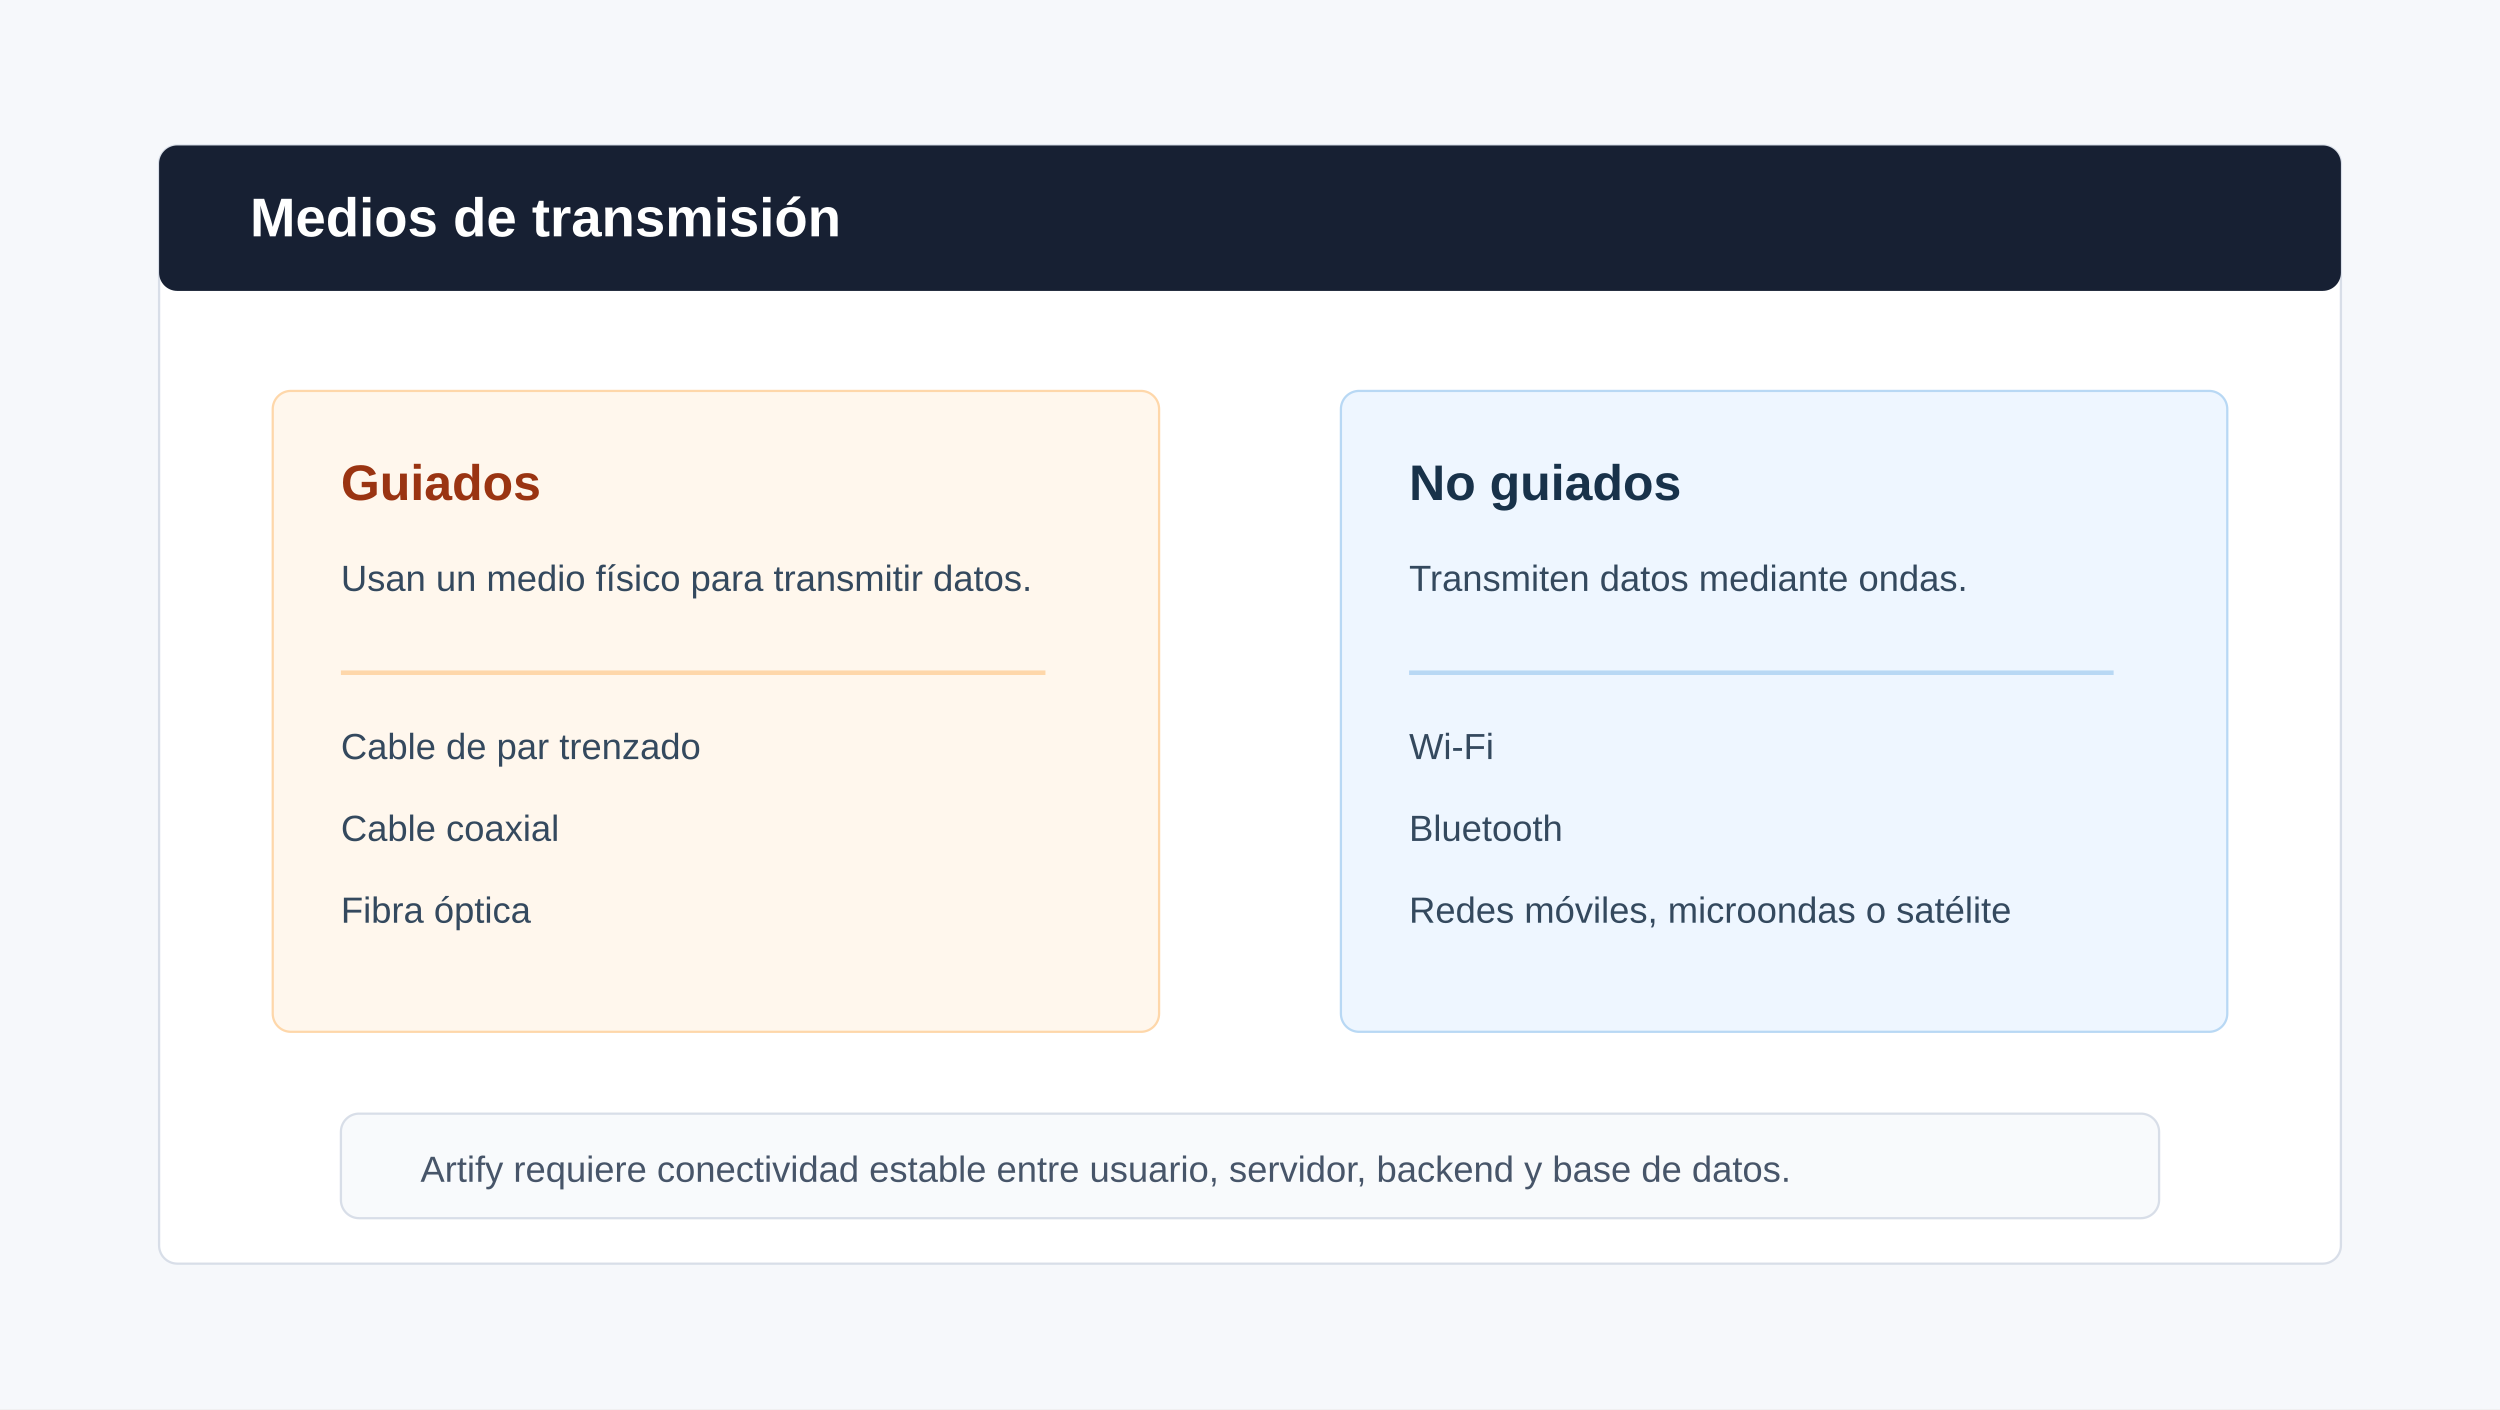
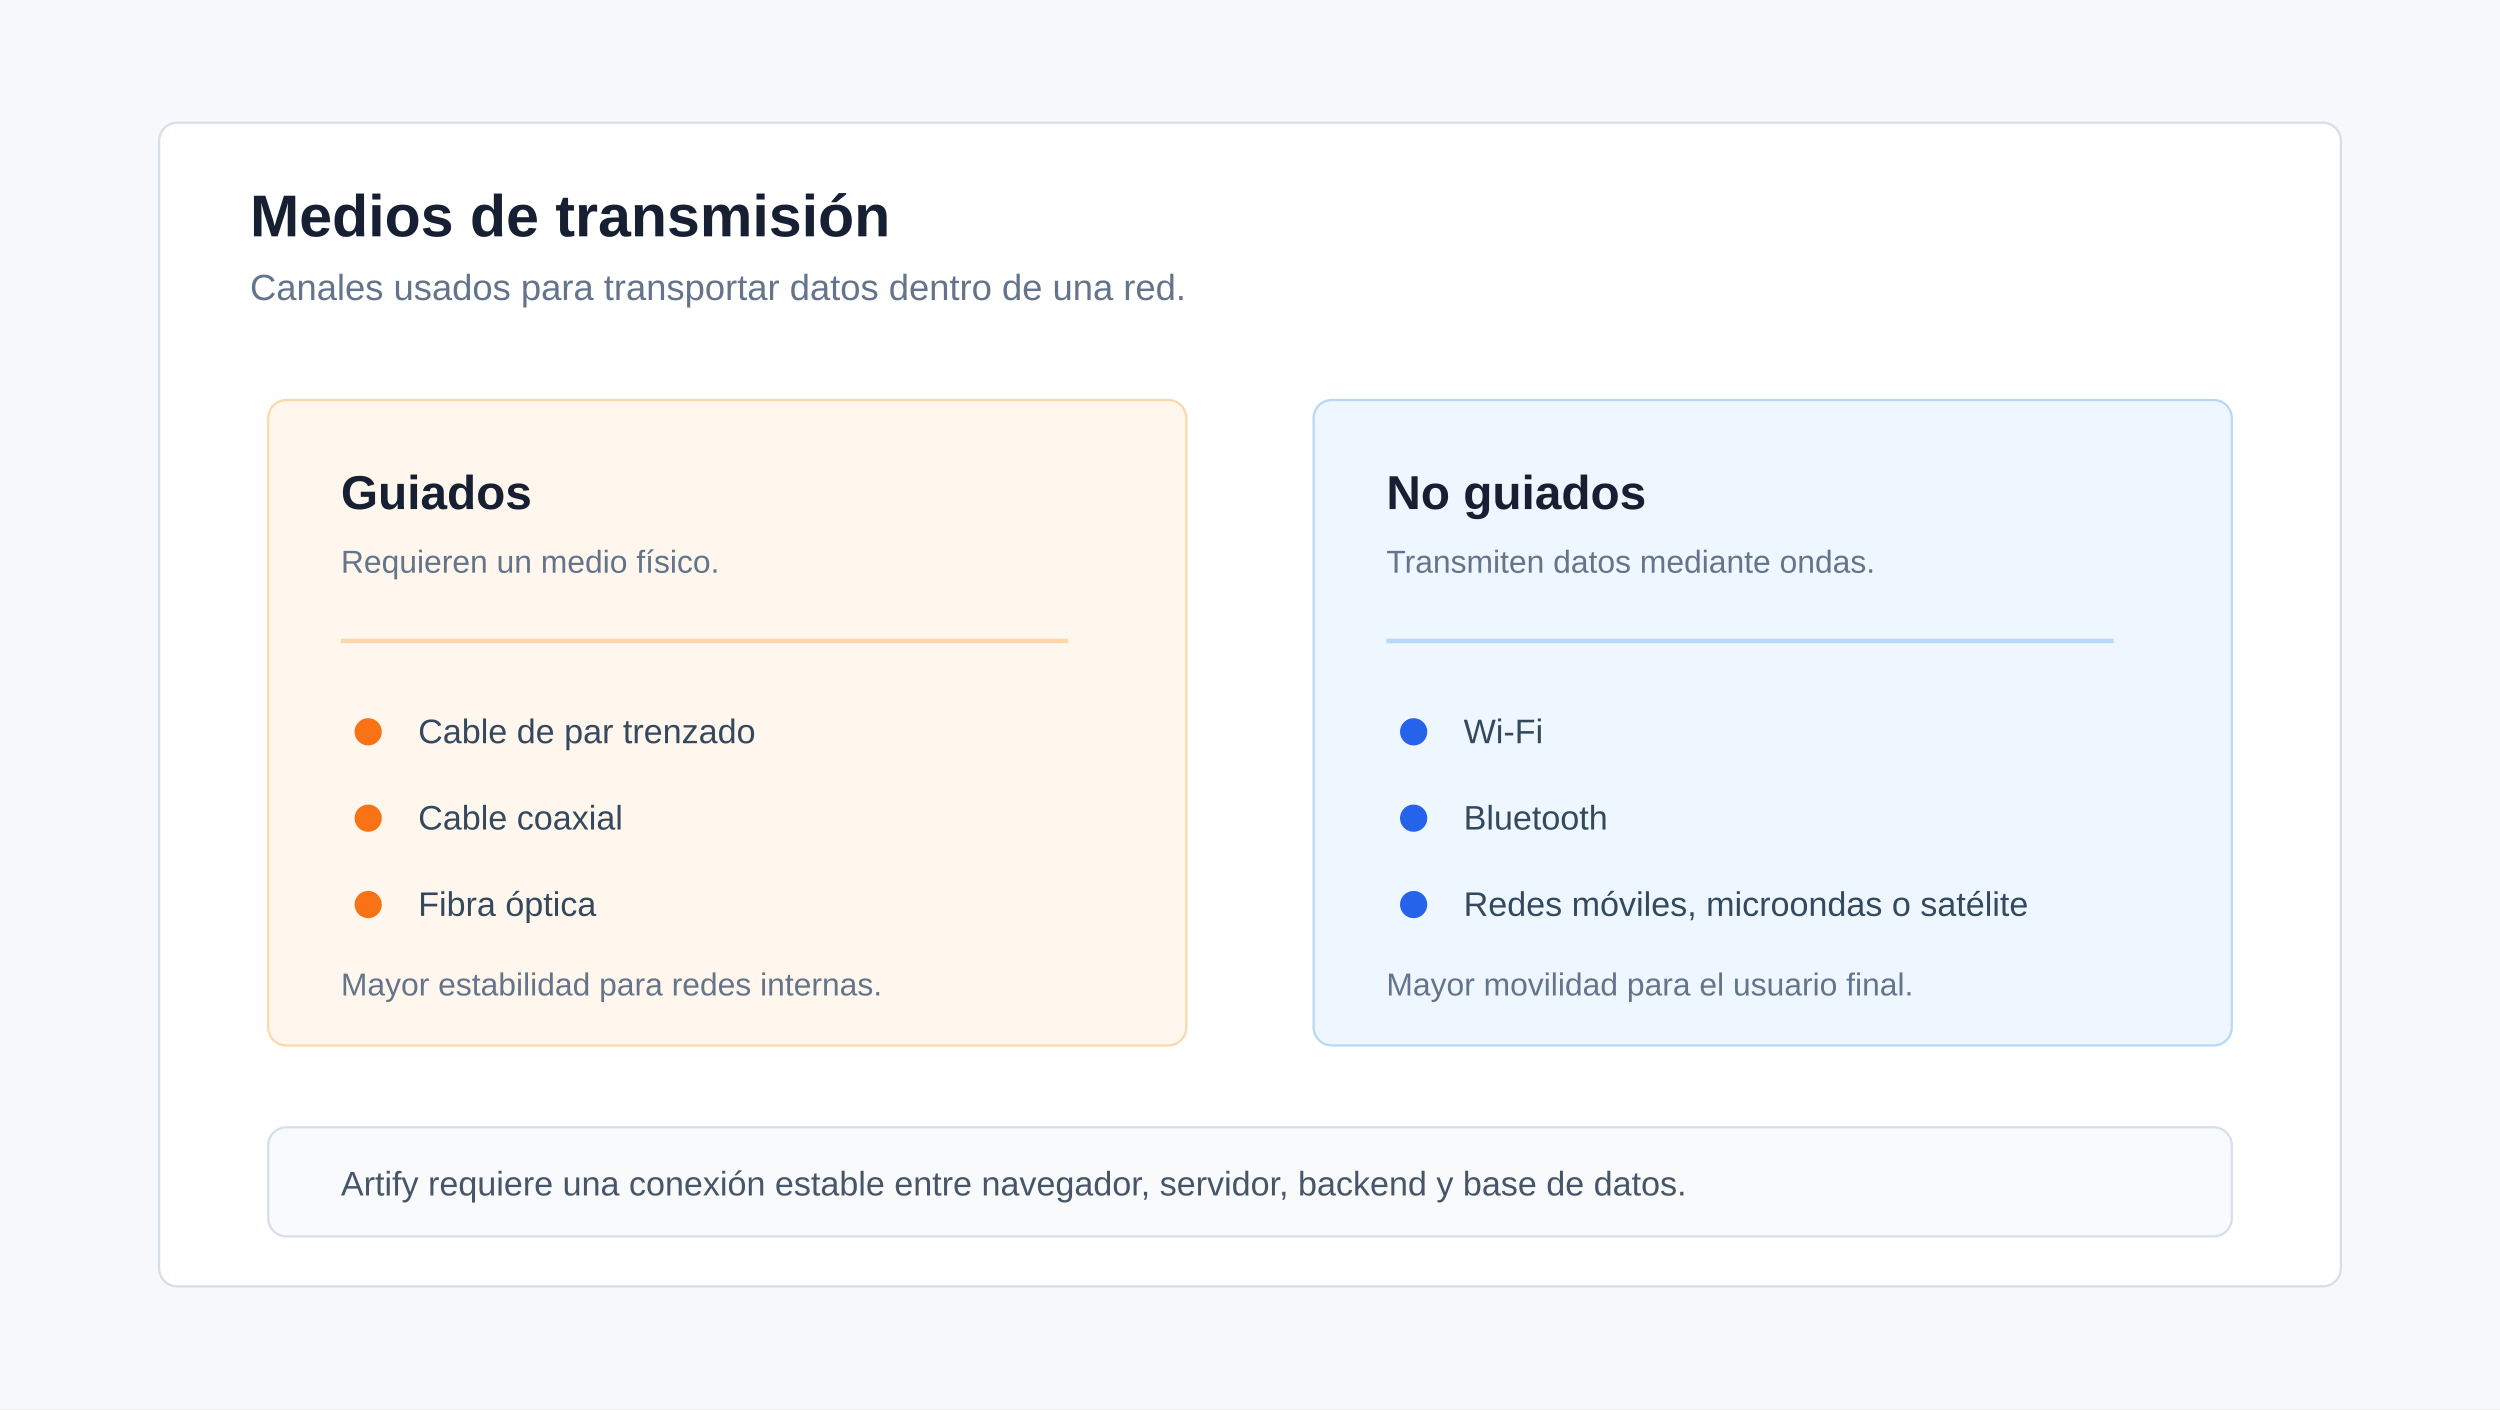
<svg xmlns="http://www.w3.org/2000/svg" width="1100" height="620" viewBox="0 0 1100 620" role="img" aria-labelledby="title desc">
+   <defs>
+     <style>
+       .title { font: 700 26px Arial, Helvetica, sans-serif; fill: #172033; }
+       .subtitle { font: 400 16px Arial, Helvetica, sans-serif; fill: #64748b; }
+       .section { font: 700 21px Arial, Helvetica, sans-serif; fill: #172033; }
+       .item { font: 400 15px Arial, Helvetica, sans-serif; fill: #34495e; }
+       .caption { font: 400 14px Arial, Helvetica, sans-serif; fill: #64748b; }
+       .note { font: 400 15px Arial, Helvetica, sans-serif; fill: #475569; }
+     </style>
+   </defs>
  <rect width="1100" height="620" fill="#f6f8fb" />
-   <rect x="70" y="64" width="960" height="492" rx="8" fill="#ffffff" stroke="#d8dee8" />
-   <rect x="70" y="64" width="960" height="64" rx="8" fill="#172033" />
-   <text x="110" y="104" font-family="Arial, Helvetica, sans-serif" font-size="24" font-weight="700" fill="#ffffff">Medios de transmisión</text>
-   <rect x="120" y="172" width="390" height="282" rx="8" fill="#fff7ed" stroke="#fed7aa" />
-   <text x="150" y="220" font-family="Arial, Helvetica, sans-serif" font-size="22" font-weight="700" fill="#9a3412">Guiados</text>
-   <text x="150" y="260" font-family="Arial, Helvetica, sans-serif" font-size="16" fill="#34495e">Usan un medio físico para transmitir datos.</text>
-   <line x1="150" y1="296" x2="460" y2="296" stroke="#fed7aa" stroke-width="2" />
-   <text x="150" y="334" font-family="Arial, Helvetica, sans-serif" font-size="16" fill="#34495e">Cable de par trenzado</text>
-   <text x="150" y="370" font-family="Arial, Helvetica, sans-serif" font-size="16" fill="#34495e">Cable coaxial</text>
-   <text x="150" y="406" font-family="Arial, Helvetica, sans-serif" font-size="16" fill="#34495e">Fibra óptica</text>
-   <rect x="590" y="172" width="390" height="282" rx="8" fill="#eef6ff" stroke="#b8d8f4" />
-   <text x="620" y="220" font-family="Arial, Helvetica, sans-serif" font-size="22" font-weight="700" fill="#18324a">No guiados</text>
-   <text x="620" y="260" font-family="Arial, Helvetica, sans-serif" font-size="16" fill="#34495e">Transmiten datos mediante ondas.</text>
-   <line x1="620" y1="296" x2="930" y2="296" stroke="#b8d8f4" stroke-width="2" />
-   <text x="620" y="334" font-family="Arial, Helvetica, sans-serif" font-size="16" fill="#34495e">Wi-Fi</text>
-   <text x="620" y="370" font-family="Arial, Helvetica, sans-serif" font-size="16" fill="#34495e">Bluetooth</text>
-   <text x="620" y="406" font-family="Arial, Helvetica, sans-serif" font-size="16" fill="#34495e">Redes móviles, microondas o satélite</text>
-   <rect x="150" y="490" width="800" height="46" rx="8" fill="#f8fafc" stroke="#d8dee8" />
-   <text x="185" y="520" font-family="Arial, Helvetica, sans-serif" font-size="16" fill="#475569">Artify requiere conectividad estable entre usuario, servidor, backend y base de datos.</text>
+   <rect x="70" y="54" width="960" height="512" rx="8" fill="#ffffff" stroke="#d8dee8" />
+   <text x="110" y="104" class="title">Medios de transmisión</text>
+   <text x="110" y="132" class="subtitle">Canales usados para transportar datos dentro de una red.</text>
+   <rect x="118" y="176" width="404" height="284" rx="8" fill="#fff7ed" stroke="#fed7aa" />
+   <text x="150" y="224" class="section">Guiados</text>
+   <text x="150" y="252" class="caption">Requieren un medio físico.</text>
+   <line x1="150" y1="282" x2="470" y2="282" stroke="#fed7aa" stroke-width="2" />
+   <circle cx="162" cy="322" r="6" fill="#f97316" />
+   <text x="184" y="327" class="item">Cable de par trenzado</text>
+   <circle cx="162" cy="360" r="6" fill="#f97316" />
+   <text x="184" y="365" class="item">Cable coaxial</text>
+   <circle cx="162" cy="398" r="6" fill="#f97316" />
+   <text x="184" y="403" class="item">Fibra óptica</text>
+   <text x="150" y="438" class="caption">Mayor estabilidad para redes internas.</text>
+   <rect x="578" y="176" width="404" height="284" rx="8" fill="#eef6ff" stroke="#b8d8f4" />
+   <text x="610" y="224" class="section">No guiados</text>
+   <text x="610" y="252" class="caption">Transmiten datos mediante ondas.</text>
+   <line x1="610" y1="282" x2="930" y2="282" stroke="#b8d8f4" stroke-width="2" />
+   <circle cx="622" cy="322" r="6" fill="#2563eb" />
+   <text x="644" y="327" class="item">Wi-Fi</text>
+   <circle cx="622" cy="360" r="6" fill="#2563eb" />
+   <text x="644" y="365" class="item">Bluetooth</text>
+   <circle cx="622" cy="398" r="6" fill="#2563eb" />
+   <text x="644" y="403" class="item">Redes móviles, microondas o satélite</text>
+   <text x="610" y="438" class="caption">Mayor movilidad para el usuario final.</text>
+   <rect x="118" y="496" width="864" height="48" rx="8" fill="#f8fafc" stroke="#d8dee8" />
+   <text x="150" y="526" class="note">Artify requiere una conexión estable entre navegador, servidor, backend y base de datos.</text>
</svg>
